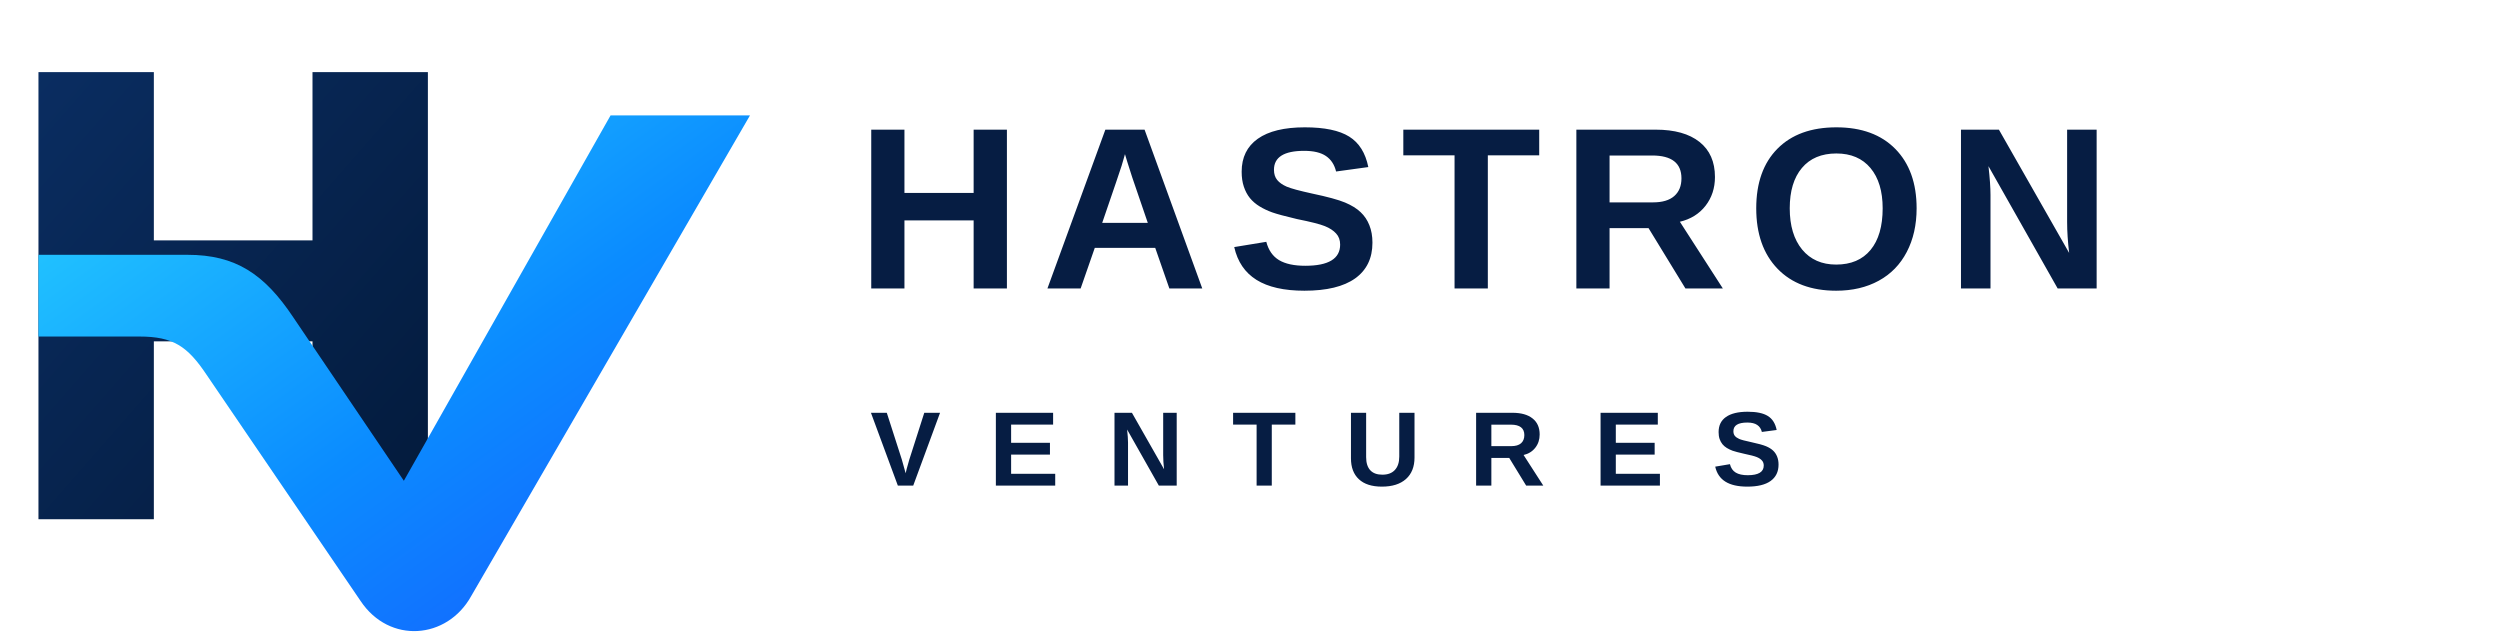
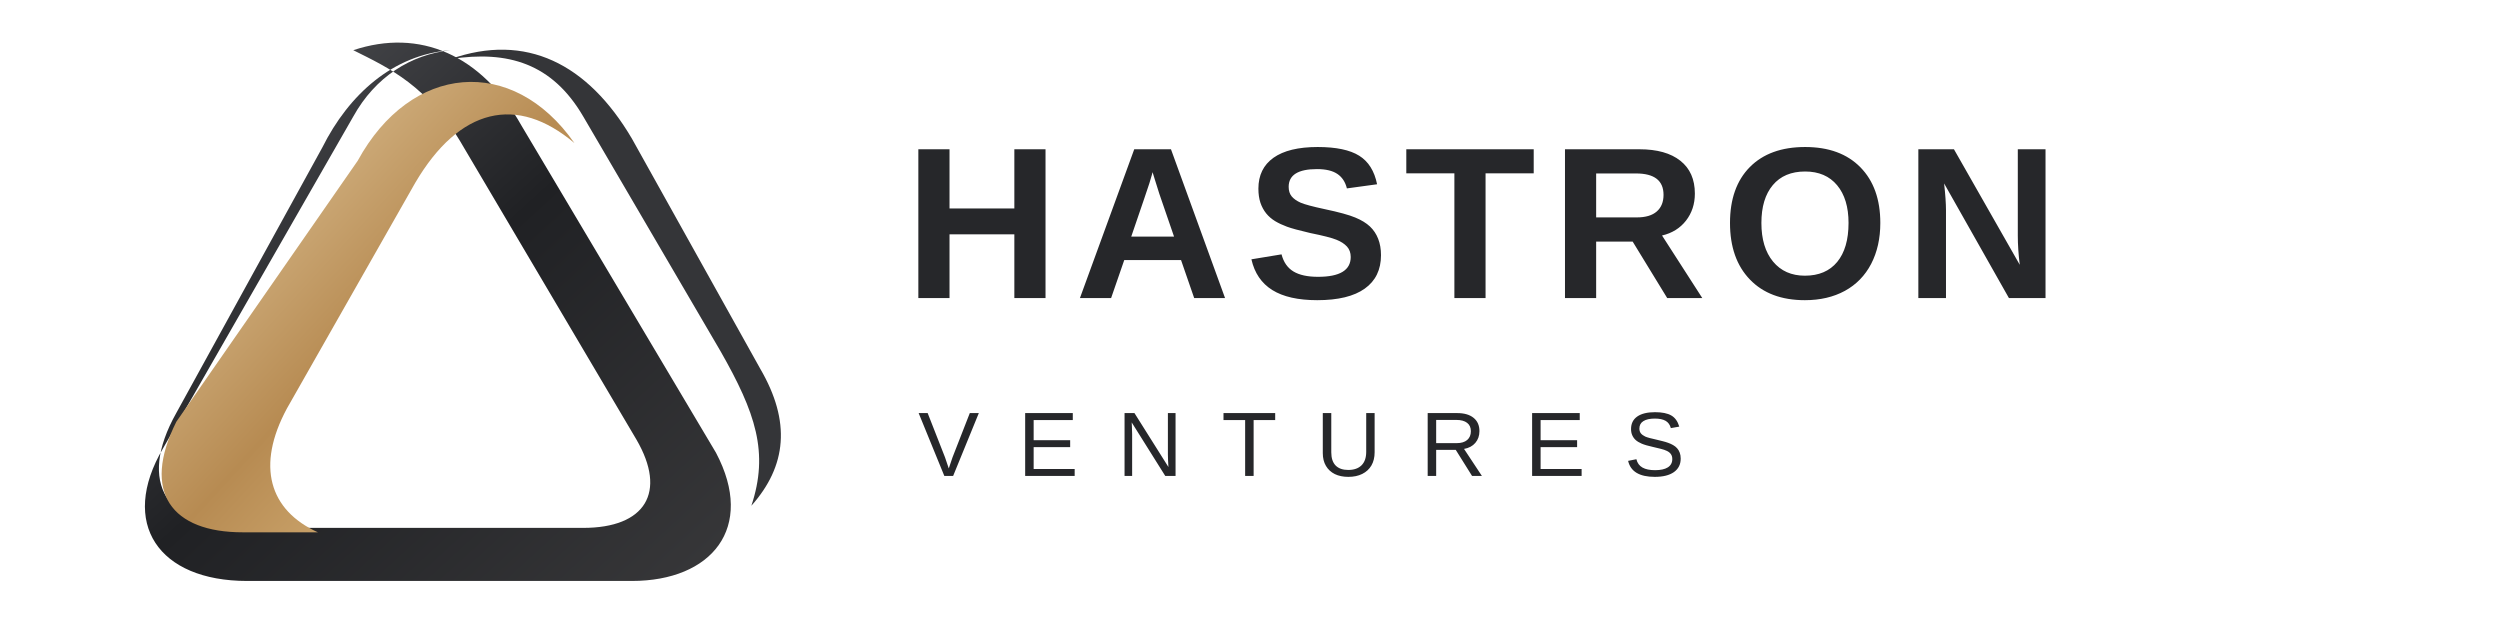
<svg xmlns="http://www.w3.org/2000/svg" viewBox="0 0 520 132" role="img" aria-labelledby="title desc">
  <defs>
-     <linearGradient id="hvBlue" x1="0" y1="0" x2="1" y2="1">
-       <stop offset="0" stop-color="#27d2ff" />
-       <stop offset="0.55" stop-color="#0b8cff" />
-       <stop offset="1" stop-color="#1758ff" />
+     <linearGradient id="charcoal" x1="0" y1="0" x2="1" y2="1">
+       <stop stop-color="#55565a" />
+       <stop offset=".48" stop-color="#202124" />
+       <stop offset="1" stop-color="#38383a" />
    </linearGradient>
-     <linearGradient id="navy" x1="0" y1="0" x2="1" y2="1">
-       <stop offset="0" stop-color="#0a2d61" />
-       <stop offset="1" stop-color="#031a3b" />
+     <linearGradient id="champagne" x1="0" y1="0" x2="1" y2="1">
+       <stop stop-color="#e9d3ab" />
+       <stop offset=".52" stop-color="#b78b52" />
+       <stop offset="1" stop-color="#e5c58e" />
    </linearGradient>
  </defs>
-   <g transform="translate(0 6)">
-     <path d="M8 9h24v35h33V9h24v93H65V65H32v37H8z" fill="url(#navy)" />
-     <path d="M39 47c10 0 16 4 22 13l23 34 43-76h29l-58 100c-5 9-17 10-23 1L43 72c-4-6-7-8-14-8H8V47z" fill="url(#hvBlue)" />
+   <g transform="translate(10 4) scale(.92)">
+     <path d="M69 7c15-5 29 1 38 17l44 74c9 17-1 29-19 29H45c-20 0-29-13-19-30l43-75C74 13 82 8 91 7c-13 1-23 10-29 22L29 89c-9 16-2 26 15 26h77c14 0 19-8 12-20L94 29C86 15 77 11 69 7Z" fill="url(#charcoal)" />
+     <path d="M29 91c-8 16-1 25 15 25h17c-11-5-14-15-7-28l29-51c10-17 23-20 36-9-14-20-37-18-49 4Z" fill="url(#champagne)" />
+     <path d="M91 9c17-6 31 1 41 18l29 52c7 12 6 22-2 31 4-12 1-21-7-35l-31-53C114 10 104 7 91 9Z" fill="#343538" />
  </g>
-   <g fill="#061d43">
-     <text x="178" y="60" font-family="Arial, Helvetica, sans-serif" font-size="48" font-weight="800" letter-spacing="4">HASTRON</text>
-     <text x="181" y="101" font-family="Arial, Helvetica, sans-serif" font-size="22" font-weight="600" letter-spacing="10">VENTURES</text>
+   <g fill="#26272a" font-family="Arial,Helvetica,sans-serif">
+     <text x="188" y="62" font-size="45" font-weight="700" letter-spacing="3">HASTRON</text>
+     <text x="191" y="99" font-size="19" font-weight="500" letter-spacing="8">VENTURES</text>
  </g>
</svg>
